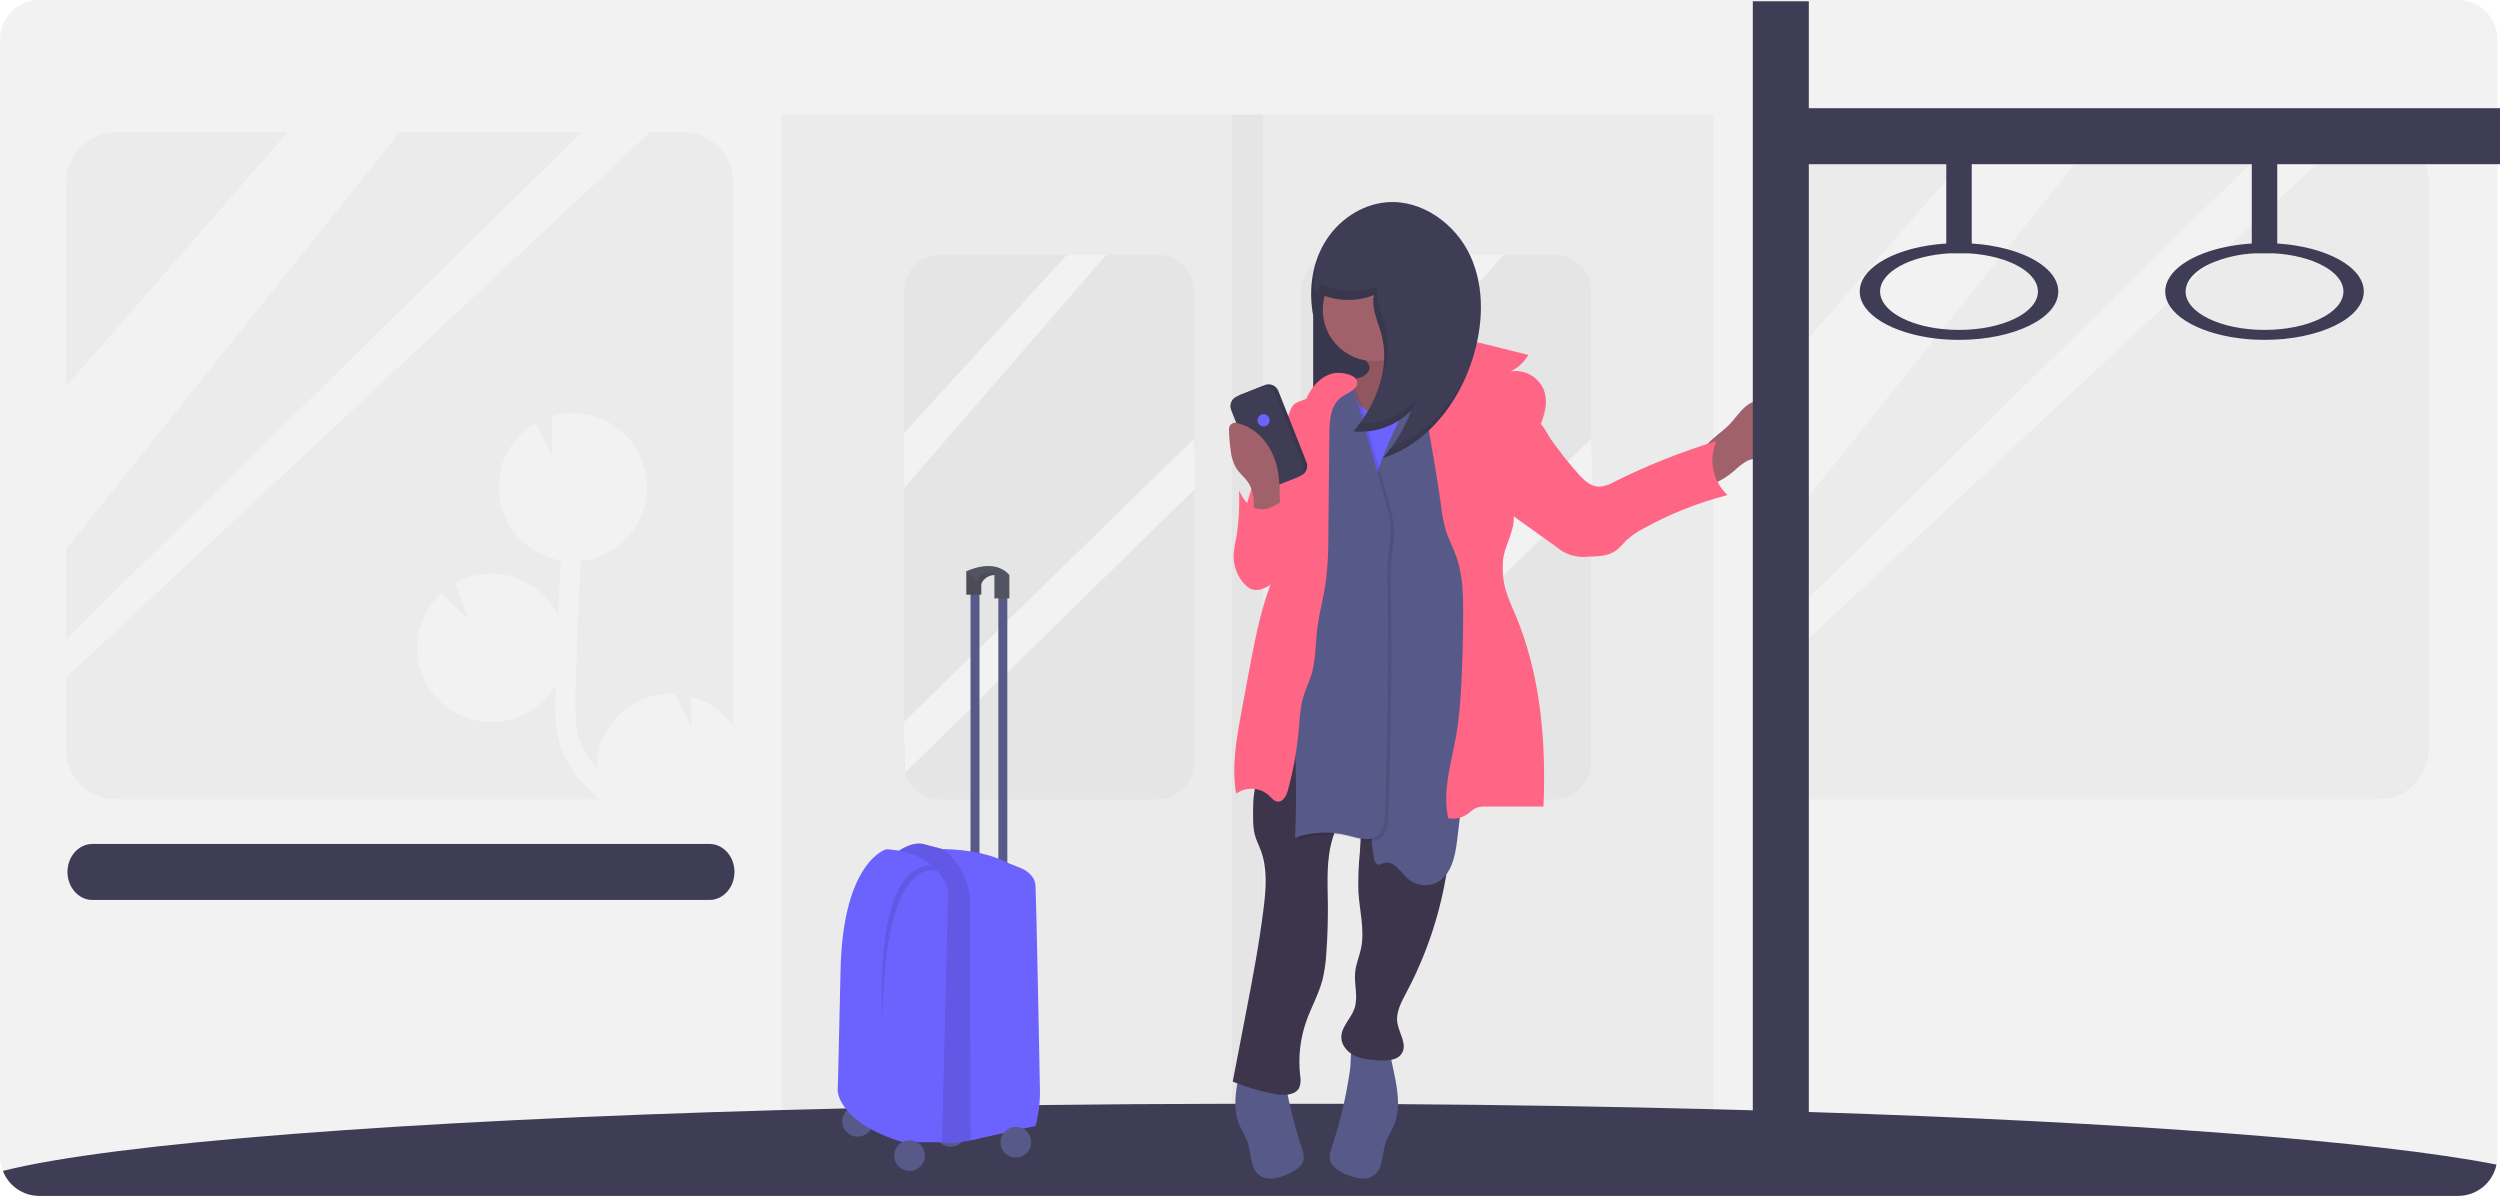
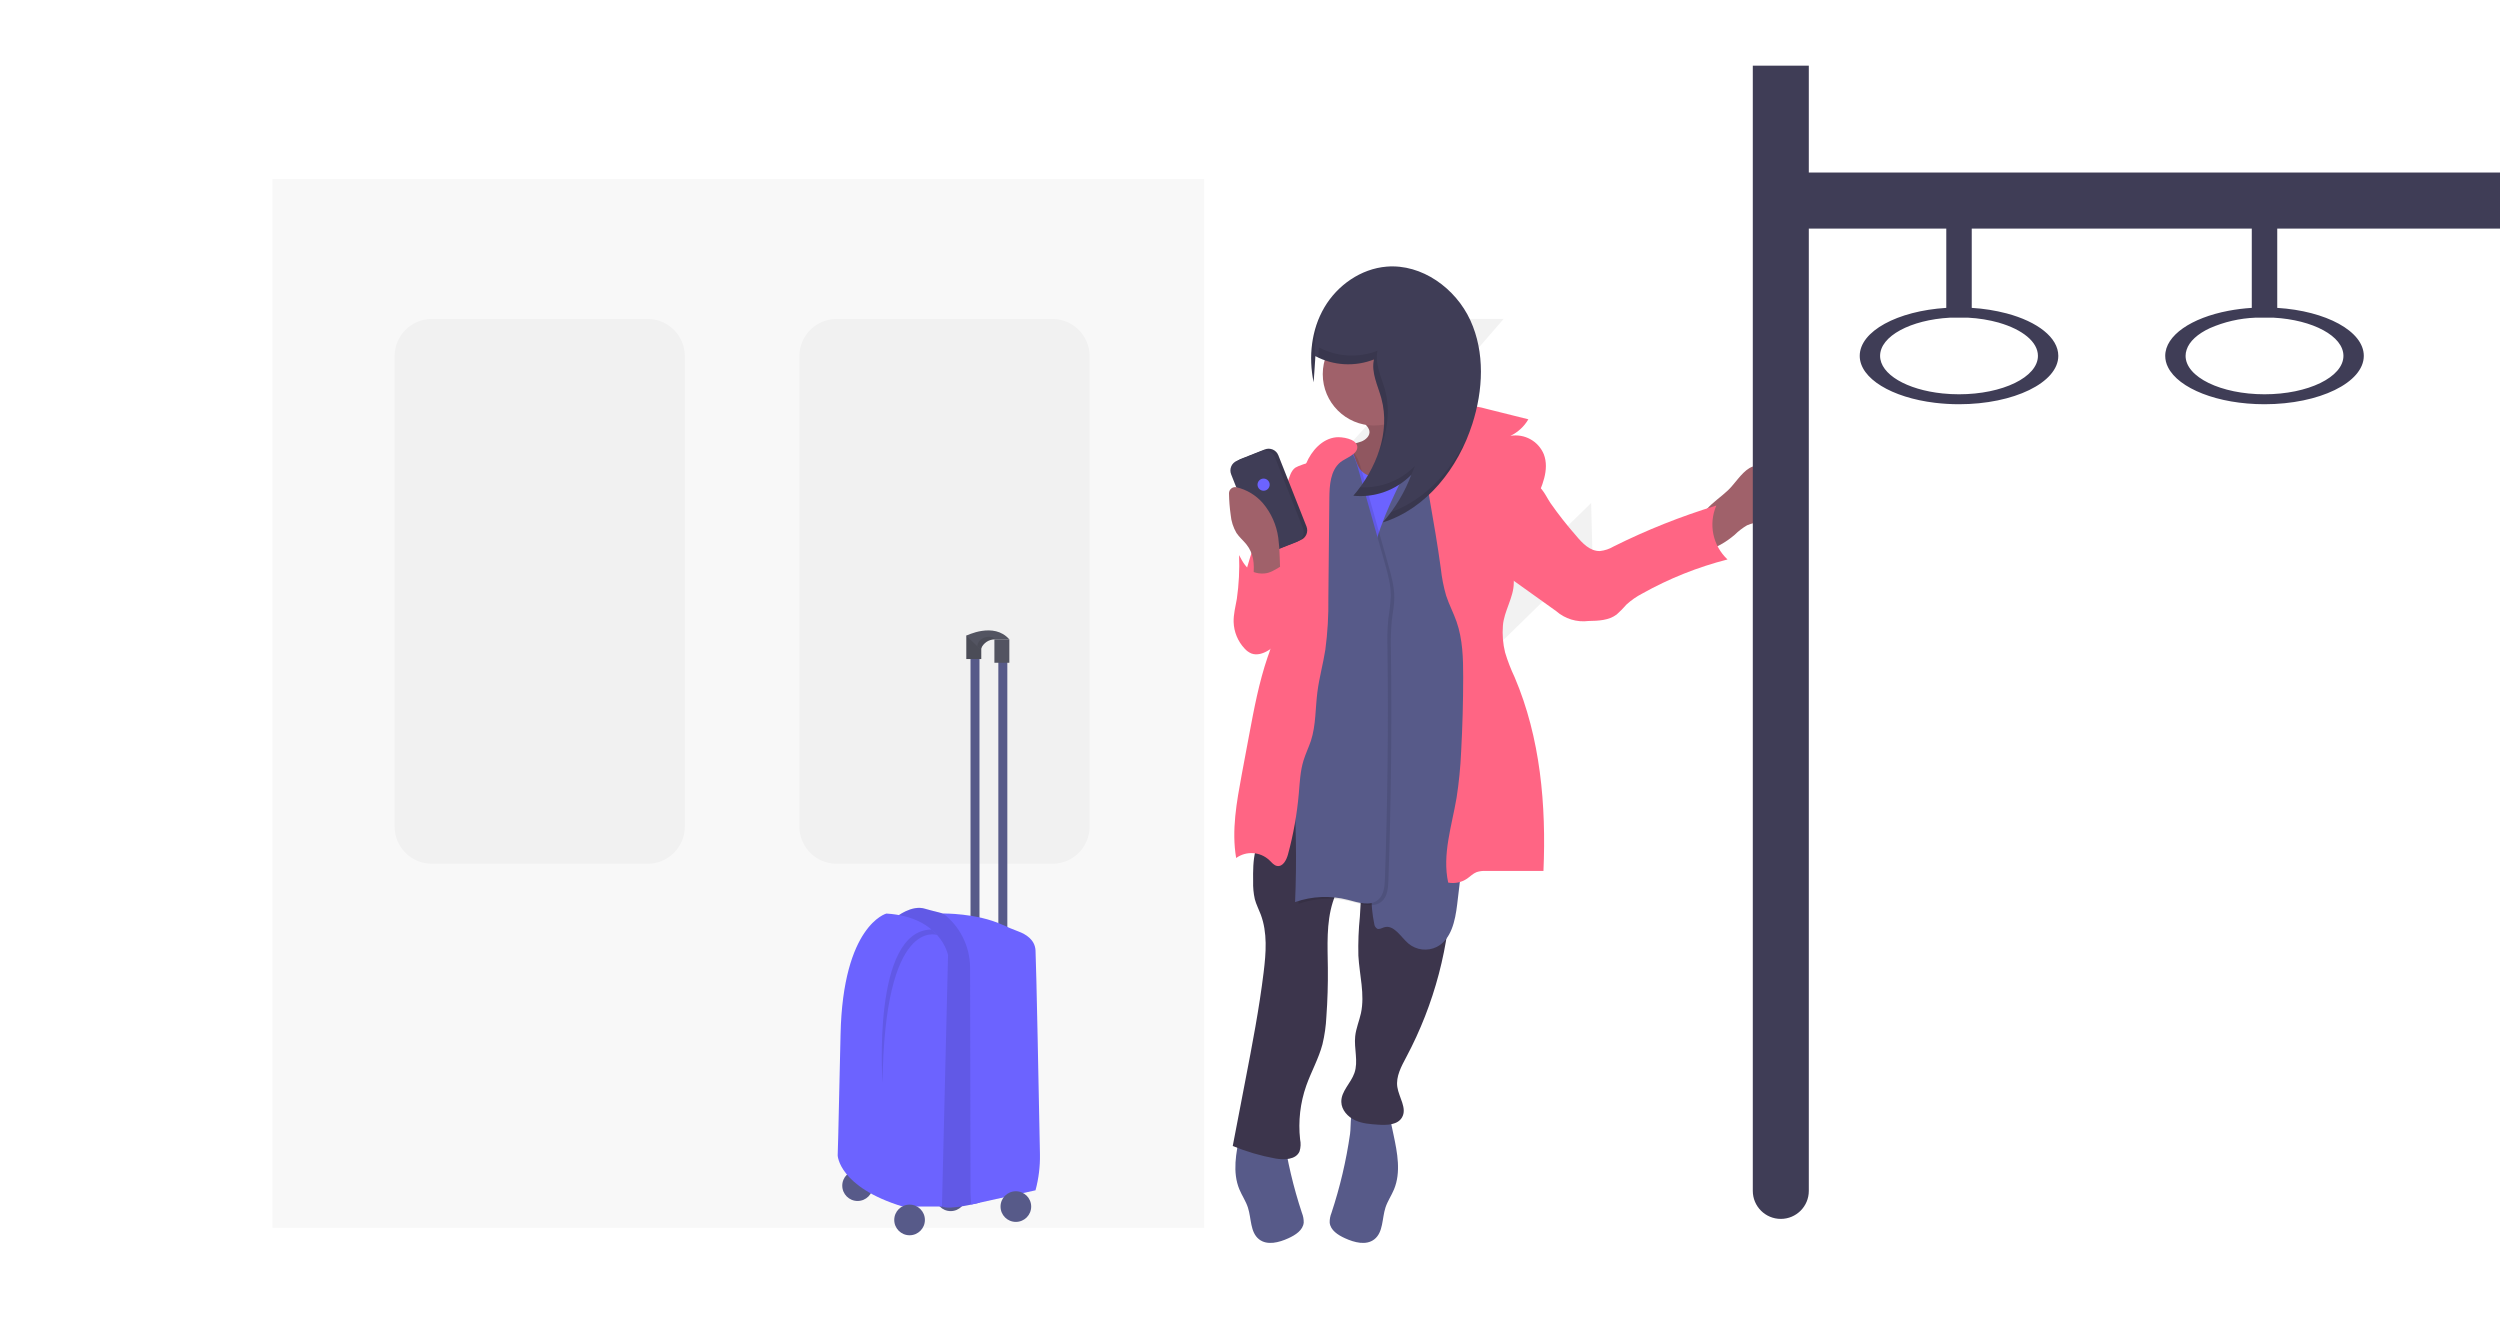
- <svg xmlns="http://www.w3.org/2000/svg" id="ab8a6734-e21c-456f-a448-e15c00a16c41" data-name="Layer 1" width="982" height="469.75" viewBox="0 0 982 469.75">
-   <path d="M1090,230.88V669.13a16.28,16.28,0,0,1-.37,3.45,15.43,15.43,0,0,1-15,12.3H124.32a15.29,15.29,0,0,1-14.18-9.81,15.9,15.9,0,0,1-1.14-5.94V230.88a15.53,15.53,0,0,1,15.32-15.75h950.36A15.53,15.53,0,0,1,1090,230.88Z" transform="translate(-109 -215.13)" fill="#f2f2f2" />
-   <rect x="307" y="45" width="366" height="412" opacity="0.03" />
-   <rect x="355" y="100" width="114" height="214" rx="14.62" opacity="0.03" />
-   <rect x="620" y="315.13" width="114" height="214" rx="14.62" transform="translate(1245 629.13) rotate(-180)" opacity="0.03" />
-   <rect x="26" y="52" width="262" height="262" rx="19.62" opacity="0.03" />
-   <rect x="801" y="267.13" width="262" height="262" rx="19.62" transform="translate(1755 581.13) rotate(-180)" opacity="0.03" />
-   <polygon points="419.16 100 355 170.24 355 191.89 434.62 100 419.16 100" fill="#f2f2f2" />
-   <polygon points="469 172.3 355 283.64 355.5 303.5 469.5 191.89 469 172.3" fill="#f2f2f2" />
+ <svg xmlns="http://www.w3.org/2000/svg" id="ab8a6734-e21c-456f-a448-e15c00a16c41" data-name="Layer 1" width="1030" height="545.75" viewBox="0 0 982 469.75">
+   <rect x="107" y="45" width="366" height="412" opacity="0.03" />
+   <rect x="155" y="100" width="114" height="214" rx="14.62" opacity="0.03" />
+   <rect x="817" y="315.13" width="114" height="214" rx="14.62" transform="translate(1245 629.13) rotate(-180)" opacity="0.03" />
  <polygon points="575.16 100 511 170.24 511 191.89 590.62 100 575.16 100" fill="#f2f2f2" />
  <polygon points="625 172.3 511 283.64 511.5 303.5 625.5 191.89 625 172.3" fill="#f2f2f2" />
-   <polygon points="112.97 52 26 151.69 26 215.6 157 52 112.97 52" fill="#f2f2f2" />
-   <polygon points="228.44 52 26 251 26 266.12 255.24 52 228.44 52" fill="#f2f2f2" />
-   <polygon points="780.47 52.5 693.5 152.19 693.5 216.1 824.5 52.5 780.47 52.5" fill="#f2f2f2" />
-   <polygon points="895.94 52.5 693.5 251.5 693.5 266.62 922.74 52.5 895.94 52.5" fill="#f2f2f2" />
-   <path d="M397,500.45v9.06a19.62,19.62,0,0,1-19.62,19.62H344.12c-1-.94-1.93-1.89-2.88-2.86-4.06-4.15-8.17-8.78-10.73-14.49-3.77-8.39-3.53-17.82-3.33-25.39,0-.73.05-1.45.07-2.19a29.14,29.14,0,0,1-53.59-7.93,28.47,28.47,0,0,1-.74-8,29,29,0,0,1,9.42-20.12l10.59,10.16-5.15-14.1a29.1,29.1,0,0,1,40.45,12.64q.47-10.83,1.07-21.62l-.12,0c-.61-.1-1.22-.23-1.81-.36l-1-.26c-.55-.16-1.1-.32-1.63-.5l-1-.35c-.54-.2-1.08-.44-1.6-.68a9,9,0,0,1-.84-.38c-.65-.31-1.27-.64-1.89-1-.14-.08-.28-.15-.42-.24-.74-.45-1.45-.93-2.14-1.44-.24-.16-.46-.36-.68-.53-.46-.36-.91-.73-1.34-1.1l-.76-.71c-.38-.36-.75-.73-1.1-1.1s-.5-.53-.74-.82-.67-.77-1-1.18l-.65-.84c-.34-.47-.66-.94-1-1.43-.16-.24-.33-.48-.48-.73-.43-.72-.83-1.45-1.2-2.21-.14-.29-.26-.6-.39-.88-.23-.5-.45-1-.65-1.53-.14-.34-.25-.7-.38-1.07s-.31-.94-.45-1.44-.2-.75-.3-1.14c0-.2-.11-.41-.15-.61h0a28.94,28.94,0,0,1,13.9-31.4l6.52,12.9-.19-15.62a29.14,29.14,0,0,1,34.21,14.78s0,0,0,0l.09.22c.14.27.26.53.39.81.23.52.46,1,.66,1.58.1.24.2.46.29.7.26.73.48,1.46.69,2.21.07.25.13.51.19.76.17.69.31,1.38.43,2.08,0,.13,0,.25.08.39.12.82.2,1.67.26,2.52,0,.22,0,.42,0,.65,0,.88.05,1.75,0,2.64a29.1,29.1,0,0,1-25.88,27.57c-1,17.08-1.69,34.21-2.13,51.19-.22,8.59-.16,15.65,2.63,21.87a34.65,34.65,0,0,0,5.76,8.5c0-.54,0-1.09,0-1.64a29.14,29.14,0,0,1,30.47-27.76h.08l6.6,13.07-.15-12A29.17,29.17,0,0,1,397,500.45Z" transform="translate(-109 -215.13)" fill="#f2f2f2" />
-   <rect x="484" y="45" width="12" height="412" opacity="0.03" />
-   <path d="M1089.63,672.58a15.43,15.43,0,0,1-15,12.3H124.32a15.29,15.29,0,0,1-14.18-9.81c43.13-10.93,157.55-19.78,305.86-23.91q12.39-.36,25.09-.64l1.57,0c2-.05,4.1-.08,6.16-.14q13.49-.29,27.3-.55l3.18-.06,10.9-.19,3.88-.06q11.49-.18,23.18-.32c24.69-.3,50-.48,75.74-.51h22.54q10.69,0,21.28,0l21.26.14c43.11.29,84.64,1,123.92,2l15.5.43q11.13.3,22,.66C944.72,655.92,1042.89,663.39,1089.63,672.58Z" transform="translate(-109 -215.13)" fill="#3f3d56" />
-   <path d="M397.5,557.63h0c0,6.07-4.4,11-9.82,11H145.32c-5.42,0-9.82-4.93-9.82-11h0c0-6.08,4.4-11,9.82-11H387.68C393.1,546.63,397.5,551.55,397.5,557.63Z" transform="translate(-109 -215.13)" fill="#3f3d56" />
-   <rect x="515.82" y="109.38" width="34.86" height="60.15" fill="#3f3d56" />
-   <rect x="515.82" y="109.38" width="34.86" height="60.15" opacity="0.1" />
  <path d="M796.18,373.71c2.08-1.25,4.66-1.17,7.09-1a9,9,0,0,1,4.21.9c2.5,1.51,2.88,4.92,3,7.84.12,3.48.12,7.34-2.2,10-1.84,2.07-4.71,2.83-7.44,3.31a20.15,20.15,0,0,0-5.59,1.42,24.55,24.55,0,0,0-4.86,3.73c-3.25,2.77-7.57,5.49-11.83,6.16-2.86-5.77-3.6-11.3.87-16.26,2.47-2.74,5.66-4.85,8.34-7.39S792.91,375.68,796.18,373.71Z" transform="translate(-109 -215.13)" fill="#a0616a" />
  <path d="M632,666.29a9.4,9.4,0,0,0-.7,3.79c.28,3,3.25,4.89,6,6.14,3.68,1.69,8.32,2.93,11.52.44,3.56-2.77,3-8.19,4.39-12.49.82-2.51,2.36-4.72,3.37-7.16,2.77-6.69,1.31-14.3-.19-21.38l-2.19-10.31a3.87,3.87,0,0,0-1-2.19c-1.61-1.41-9.16-1.92-11.08-.58-3.07,2.13-2.33,9.32-2.82,12.7A179.48,179.48,0,0,1,632,666.29Z" transform="translate(-109 -215.13)" fill="#575a89" />
  <path d="M620.4,666.29a9.58,9.58,0,0,1,.7,3.79c-.28,3-3.25,4.89-6,6.14-3.68,1.69-8.33,2.93-11.52.44-3.56-2.77-3-8.19-4.4-12.49-.81-2.51-2.35-4.72-3.36-7.16-2.78-6.69-1.31-14.3.19-21.38l2.19-10.31a3.87,3.87,0,0,1,1-2.19c1.61-1.41,9.16-1.92,11.08-.58,3.06,2.13,2.32,9.32,2.81,12.7A179.5,179.5,0,0,0,620.4,666.29Z" transform="translate(-109 -215.13)" fill="#575a89" />
  <path d="M645.74,357a4.67,4.67,0,0,1,1.17,2.07c.36,1.88-1.39,3.54-3.18,4.22s-3.79.84-5.41,1.87a9.39,9.39,0,0,0-3.42,5c-3.4,9.56.39,21.61,9.41,26.26,6.22,3.21,13.62,2.71,20.6,2.13a7.9,7.9,0,0,0,2.85-.6,7.26,7.26,0,0,0,2.32-2.1,40.91,40.91,0,0,0,7.48-35.64,4,4,0,0,0-.59-1.43c-1.8-2.47-6.14.57-8.69-1.11a5.19,5.19,0,0,1-1.69-2.4A51.3,51.3,0,0,1,663,342.42c-.08-.54-11.44,3.81-12.41,4.29-3.87,2-4.07.16-6.94,3.43C646.73,351,643.19,354.06,645.74,357Z" transform="translate(-109 -215.13)" fill="#a0616a" />
  <path d="M645.74,357a4.67,4.67,0,0,1,1.17,2.07c.36,1.88-1.39,3.54-3.18,4.22s-3.79.84-5.41,1.87a9.39,9.39,0,0,0-3.42,5c-3.4,9.56.39,21.61,9.41,26.26,6.22,3.21,13.62,2.71,20.6,2.13a7.9,7.9,0,0,0,2.85-.6,7.26,7.26,0,0,0,2.32-2.1,40.91,40.91,0,0,0,7.48-35.64,4,4,0,0,0-.59-1.43c-1.8-2.47-6.14.57-8.69-1.11a5.19,5.19,0,0,1-1.69-2.4A51.3,51.3,0,0,1,663,342.42c-.08-.54-11.44,3.81-12.41,4.29-3.87,2-4.07.16-6.94,3.43C646.73,351,643.19,354.06,645.74,357Z" transform="translate(-109 -215.13)" opacity="0.1" />
  <path d="M605.85,476.23q1,9.66,1.41,19.36c.29,6.21.41,12.57-1.48,18.49-1,3.32-2.71,6.42-3.6,9.78-1,3.95-1,8.09-.95,12.18a28.36,28.36,0,0,0,.66,7c.55,2.09,1.57,4,2.32,6,2.7,7.17,2.08,15.12,1.15,22.72-1.75,14.3-4.48,28.46-7.21,42.6L593.22,640a82.89,82.89,0,0,0,16.68,4.89c3.54.64,8.16.52,9.57-2.8a9.4,9.4,0,0,0,.21-4.69,47.85,47.85,0,0,1,2.42-21.1c1.94-5.49,4.87-10.62,6.36-16.25A58.24,58.24,0,0,0,630,589.23q.69-9.6.58-19.23c-.1-8.66-.65-17.53,1.94-25.8,3.39-10.82,12.07-20.46,11.06-31.76.21,12.45.43,24.91-.41,37.33a123.29,123.29,0,0,0-.6,15.48c.42,7.57,2.61,15.21,1,22.63-.66,3-1.92,5.9-2.25,9-.52,4.82,1.3,9.88-.31,14.46-1.39,4-5.26,7.16-5.14,11.37.08,3.15,2.53,5.84,5.39,7.17s6.08,1.55,9.22,1.75c3.4.22,7.52.08,9.23-2.87,2.09-3.59-1.22-7.83-1.84-11.93s1.57-8.1,3.53-11.78a151.63,151.63,0,0,0,17.72-67.38c.17-7.11-.16-14.23-.12-21.34a206.26,206.26,0,0,1,6-48.41C658.23,466.9,631.11,467.15,605.85,476.23Z" transform="translate(-109 -215.13)" fill="#3c354c" />
  <circle cx="539.75" cy="121.69" r="20.17" fill="#a0616a" />
  <path d="M664.15,366.23c-2.18,3.94-4.89,7.87-8.92,9.9s-9.66,1.51-12.19-2.23c-1.91-2.83-1.95-7.08-4.92-8.74-2.38-1.33-5.55-.09-7.2,2.08s-2.14,5-2.46,7.68a158.39,158.39,0,0,0-.7,20.32c.42,33.05,3.06,66.07,2.64,99.13a126.75,126.75,0,0,1-.89,15.46c12.17-3.08,24.42-6.16,37-6.94,6.07-.37,12.18-.2,18.2-1a112.47,112.47,0,0,0,12.27-2.6,2.73,2.73,0,0,0,1.45-.69,2.68,2.68,0,0,0,.5-1.52c1.24-11.69-2.85-23.2-4.66-34.81-1.7-10.83-1.4-21.89-2.86-32.76-2-15.25-7.51-30.1-7.39-45.49,0-5.59.82-11.27-.42-16.73-1-4.5-4.47-10.5-9.5-11.38C668.53,354.93,666.25,362.44,664.15,366.23Z" transform="translate(-109 -215.13)" fill="#6c63ff" />
  <path d="M661.91,373.56c-6.17,12.29-12.44,24.85-14.45,38.47-1.81,12.28-.07,24.85-1.56,37.17-1.91,15.82-9.07,31.92-4.21,47.1,1.08,3.39,2.73,6.57,3.88,9.93,5,14.76,0,31.21,3.23,46.47a2.56,2.56,0,0,0,1.15,1.94c.85.37,1.78-.25,2.67-.53,3.85-1.23,6.5,3.66,9.55,6.32a10.27,10.27,0,0,0,11.2,1.36c5.71-2.94,7.23-10.26,8-16.63q5.75-45.7,7-91.83c.19-7,.29-14-.86-20.9-1.39-8.37-4.59-16.33-6.31-24.63-2.76-13.36-1.61-27.17-.86-40.79.21-4-.91-15.52-7.7-11.76C667.42,358.14,664.44,368.53,661.91,373.56Z" transform="translate(-109 -215.13)" fill="#575a89" />
  <path d="M630.93,408.11c-.06,4.36-.13,8.79-1.47,12.94s-3.92,7.83-6,11.71c-5,9.5-6.81,20.38-7.06,31.1s1,21.42,1.83,32.11a409.16,409.16,0,0,1,.85,48.9,35.74,35.74,0,0,1,20.78-.87c4,1,8.77,2.64,11.9-.08,2.23-1.94,2.5-5.25,2.6-8.2q1.59-45.09,1-90.22a95.08,95.08,0,0,1,.33-11.82c.33-3,1-6.06,1-9.12,0-4.3-1.15-8.5-2.32-12.64l-10.55-37.39c-.69-2.46-1.43-5-3.14-6.92s-6.88-4.46-8.89-2c-1.74,2.16-.45,9.56-.48,12.22Z" transform="translate(-109 -215.13)" opacity="0.1" />
  <path d="M629.57,407.42c-.06,4.36-.14,8.8-1.48,12.95s-3.91,7.82-6,11.71c-5,9.5-6.81,20.38-7.06,31.1s1,21.42,1.83,32.11a409,409,0,0,1,.85,48.89,35.86,35.86,0,0,1,20.79-.87c4,1.05,8.76,2.65,11.89-.07,2.23-1.94,2.5-5.25,2.61-8.21q1.58-45.09,1-90.22a94.92,94.92,0,0,1,.32-11.81,88,88,0,0,0,1-9.12c0-4.3-1.14-8.51-2.31-12.64l-10.55-37.39c-.7-2.47-1.44-5-3.15-6.93s-6.88-4.45-8.89-1.95c-1.73,2.15-.44,9.56-.48,12.21Z" transform="translate(-109 -215.13)" fill="#575a89" />
  <path d="M633.83,361.61c-5.45.55-9.64,5.25-11.77,10.29s-2.75,10.58-4.37,15.8c-2.83,9.05-8.7,17.21-9.65,26.64-.88,8.9,2.76,17.93,1,26.69a54,54,0,0,1-2.11,6.91c-3.4,9.95-5.34,20.33-7.28,30.67L596.77,494c-2,10.85-4.07,22-2.21,32.87a10.27,10.27,0,0,1,13,.83c1,.93,1.83,2.11,3.14,2.31,2.25.32,3.63-2.36,4.22-4.55a136.39,136.39,0,0,0,4.25-23.89c.38-4.38.56-8.82,1.85-13,.82-2.63,2-5.1,2.9-7.71,2-6.17,1.73-12.81,2.56-19.24.71-5.57,2.24-11,3.11-16.54a138.43,138.43,0,0,0,1.19-20.36l.39-39.17c.05-5.07.39-10.8,4.25-14.08,2-1.67,7.19-3.21,6.71-6.35C641.66,362.17,636.07,361.39,633.83,361.61Z" transform="translate(-109 -215.13)" fill="#ff6584" />
  <path d="M666.05,358c5.84-4.39,12.29-9,19.6-8.82a33,33,0,0,1,7.15,1.24l16.54,4.13a16.34,16.34,0,0,1-7.05,6.5,12,12,0,0,1,13.12,7.23c2.31,6.06-.73,12.7-3.42,18.61-4.6,10.09-8.42,20.83-8.38,31.93,0,5.63-3.89,11.2-4.27,16.82a33,33,0,0,0,.86,10.49,70.44,70.44,0,0,0,3.76,9.76c10.13,23.78,12.43,50.23,11.31,76.06l-22.58,0a10,10,0,0,0-3.69.47c-1.42.55-2.49,1.71-3.75,2.57a9.93,9.93,0,0,1-7.4,1.54c-2.41-11,1.4-22.18,3.28-33.24A164.25,164.25,0,0,0,682.94,485q.79-14.56.8-29.17c0-7.36-.18-14.87-2.61-21.81-1.2-3.44-2.94-6.69-4.07-10.16a61,61,0,0,1-2.1-10.65C672.44,394.62,668.57,376.57,666.05,358Z" transform="translate(-109 -215.13)" fill="#ff6584" />
  <path d="M617.78,373.56c-1.7,1.24-2.2,3.5-2.95,5.47-1.88,4.94-5.87,8.74-8.49,13.32a53,53,0,0,0-3.72,8.82c-3.47,9.9-7,20.23-5.76,30.64.28,2.33.87,4.77,2.52,6.44,3.61,3.63,10.28,1.39,13.07-2.91s2.95-9.7,3.51-14.78c1.06-9.68,3.87-19,6-28.5a111,111,0,0,0,2.52-14.48c.15-1.5,1-4.84-.42-5.79C623.17,371.19,618.61,373,617.78,373.56Z" transform="translate(-109 -215.13)" fill="#ff6584" />
  <path d="M728.06,400.23c2.49,3,5.52,6.17,9.38,6.07a13.3,13.3,0,0,0,5.41-1.81,259.71,259.71,0,0,1,40.33-16.07,18.76,18.76,0,0,0,4.39,21.18A139,139,0,0,0,754.07,423a28.74,28.74,0,0,0-6.17,4.29,40.82,40.82,0,0,1-3.86,3.92c-3.06,2.34-7.21,2.5-11.07,2.56a16.18,16.18,0,0,1-12.72-3.89l-27.62-19.75a2.95,2.95,0,0,1-.92-4.81l8.74-15.59c2-3.53,4.25-9.37,8.94-10s6.41,4.41,8.63,7.71A146.38,146.38,0,0,0,728.06,400.23Z" transform="translate(-109 -215.13)" fill="#ff6584" />
  <rect x="598.85" y="366.89" width="18.46" height="38.28" rx="4.1" transform="translate(-208.34 35.5) rotate(-21.57)" fill="#3f3d56" />
  <rect x="598.85" y="366.89" width="18.46" height="38.28" rx="4.1" transform="translate(-208.34 35.5) rotate(-21.57)" opacity="0.1" />
  <rect x="597.48" y="367.57" width="18.46" height="38.28" rx="4.1" transform="translate(-208.69 35.04) rotate(-21.57)" fill="#3f3d56" />
  <circle cx="496.34" cy="165.09" r="2.39" fill="#6c63ff" />
  <path d="M598.56,403.65c-1.24-1.54-2.79-2.82-3.88-4.46A17.1,17.1,0,0,1,592.4,392a66.48,66.48,0,0,1-.65-8.35,2.43,2.43,0,0,1,3-2.4,19.68,19.68,0,0,1,10.28,6.2,26.64,26.64,0,0,1,6.08,13.67,67.88,67.88,0,0,1,.57,7.81l.36,10.71c-2.61,0-6.41.73-8.91,0-3.59-1-2.14-.37-1.78-3.9C601.76,411.34,601.46,407.25,598.56,403.65Z" transform="translate(-109 -215.13)" fill="#a0616a" />
  <path d="M605.61,415.1a9.61,9.61,0,0,1-4.23-.58c-2.74-1.15-4.31-4-5.67-6.63a94.86,94.86,0,0,1-.88,17.19c-.52,3-1.33,6-1.26,9.07a15.93,15.93,0,0,0,4.3,10.44,7.48,7.48,0,0,0,2.64,1.93c2.16.85,4.62.06,6.6-1.14a16.73,16.73,0,0,0,6.55-7.38c2-4.44,1.9-9.33,2-14.09.1-4.45,1.53-9.12,1.45-13.39C613.65,410.11,609.82,414.88,605.61,415.1Z" transform="translate(-109 -215.13)" fill="#ff6584" />
  <path d="M625.69,329.74a27.63,27.63,0,0,0,23,1.28c-1.17,5.11,1.51,10.21,2.9,15.27,3.66,13.33-2,27.81-11,38.28a28,28,0,0,0,22.77-8.25,59.61,59.61,0,0,1-11.24,18.73c17.31-5.39,29.67-21.44,35.22-38.7,4.24-13.22,5-28.06-.78-40.67s-19.06-22.24-32.89-21.1c-10.09.83-19.32,7.27-24.45,16S622.92,330,625,340Z" transform="translate(-109 -215.13)" fill="#3f3d56" />
  <path d="M651.63,346.29a36.14,36.14,0,0,1-1.27,21.77c3.57-8,4.94-16.82,2.64-25.19-1.39-5.06-4.08-10.16-2.91-15.27a27.61,27.61,0,0,1-23-1.28l-.28,4a27.65,27.65,0,0,0,22,.74C647.56,336.13,650.24,341.23,651.63,346.29Z" transform="translate(-109 -215.13)" opacity="0.1" />
  <path d="M627.61,313.77A42.51,42.51,0,0,0,625,340l.61-8.58A42.3,42.3,0,0,1,627.61,313.77Z" transform="translate(-109 -215.13)" opacity="0.1" />
  <path d="M664.77,372.9a28.1,28.1,0,0,1-21.49,8.35c-.85,1.15-1.73,2.26-2.65,3.32a28,28,0,0,0,22.69-8.18C663.84,375.24,664.33,374.08,664.77,372.9Z" transform="translate(-109 -215.13)" opacity="0.1" />
  <path d="M655.45,391c-1,1.41-2.13,2.77-3.29,4.08,16.29-5.07,28.2-19.59,34.16-35.67C680.27,373.44,669.62,385.81,655.45,391Z" transform="translate(-109 -215.13)" opacity="0.1" />
  <path d="M819.5,257.63v-42h-22v442a11,11,0,1,0,22,0v-378h54v31.15c-19.18,1.2-34,9.17-34,18.85,0,8.9,12.6,16.39,29.59,18.44a79.45,79.45,0,0,0,9.41.56c21.54,0,39-8.52,39-19,0-7.2-8.2-13.46-20.3-16.68a70.76,70.76,0,0,0-13.7-2.17V279.63h110v31.15a74.56,74.56,0,0,0-9.2,1.15c-14.52,2.77-24.8,9.65-24.8,17.7a9.81,9.81,0,0,0,1.09,4.45c4.11,8.34,19.52,14.55,37.91,14.55,21.54,0,39-8.52,39-19,0-9.68-14.82-17.65-34-18.85V279.63H1091v-22Zm210,72c0,8.33-13.88,15.09-31,15.09s-31-6.76-31-15.09a7.3,7.3,0,0,1,.39-2.36c1.06-3.34,4.36-6.3,9.11-8.51a49.32,49.32,0,0,1,17.93-4.13h7.14C1017.51,315.48,1029.5,321.88,1029.5,329.63Zm-135.23-13c9.12,2.65,15.23,7.48,15.23,13,0,8.33-13.88,15.09-31,15.09a61.84,61.84,0,0,1-6.47-.33c-14-1.44-24.53-7.5-24.53-14.76,0-7.75,12-14.15,27.43-15h7.14A56.47,56.47,0,0,1,894.27,316.61Z" transform="translate(-109 -215.13)" fill="#3f3d56" />
  <rect x="381.22" y="232.37" width="3.52" height="107.47" fill="#575a89" />
  <rect x="392.15" y="232.37" width="3.53" height="107.47" fill="#575a89" />
  <circle cx="373.43" cy="444.42" r="6.02" fill="#575a89" />
  <path d="M461.11,550s6-4.88,11.27-3.19,19,3.38,21.4,12,0,103.45,0,103.45-11.64,3-14.83,1.5S476.13,648,476.13,648l-.93-84.11Z" transform="translate(-109 -215.13)" fill="#6c63ff" />
  <path d="M461.11,550s6-4.88,11.27-3.19,19,3.38,21.4,12,0,103.45,0,103.45-11.64,3-14.83,1.5S476.13,648,476.13,648l-.93-84.11Z" transform="translate(-109 -215.13)" opacity="0.1" />
  <path d="M515.75,657.4,490.48,663l-.26-4.49-.17-88.47a26.94,26.94,0,0,0-10.58-21.37h0s13.09-.17,23.12,4.35c2.14,1,4.29,1.91,6.49,2.72,2.73,1,6.43,3.15,6.67,7.39.31,5.52,1.36,60.2,1.74,80.11a50.39,50.39,0,0,1-1.74,14.14Z" transform="translate(-109 -215.13)" fill="#6c63ff" />
  <rect x="379.57" y="224.39" width="5.87" height="9.2" fill="#535461" />
  <rect x="379.57" y="224.39" width="5.87" height="9.2" opacity="0.1" />
  <rect x="390.6" y="225.85" width="5.87" height="9.2" fill="#535461" />
  <path d="M505.47,441H499.6a5.83,5.83,0,0,0-5.16,3.43c-.08.18-.16.36-.24.56l-1.29-1.25-2.69-2.6-1.65-1.59S499.41,434,505.47,441Z" transform="translate(-109 -215.13)" fill="#535461" />
  <circle cx="399.03" cy="448.66" r="6.02" fill="#575a89" />
  <circle cx="336.86" cy="440.44" r="6.02" fill="#575a89" />
  <path d="M457.17,548.69s-17.08,4.51-18,47.5-1.13,47.5-1.13,47.5.38,12.4,25.53,20.09H479L481.39,565S478.57,550,457.17,548.69Z" transform="translate(-109 -215.13)" fill="#6c63ff" />
  <path d="M455.67,615.34s-4.38-60.11,19.22-60.38l2.21,2.16S456.42,549.63,455.67,615.34Z" transform="translate(-109 -215.13)" opacity="0.1" />
  <circle cx="357.28" cy="453.91" r="6.02" fill="#575a89" />
  <path d="M499.67,440.94s0,0,0,0h-.06a5.83,5.83,0,0,0-5.16,3.43c-.08.18-.16.36-.24.56l-1.29-1.25a1.82,1.82,0,0,1,0-.33,3.41,3.41,0,0,1,1.28-2.22,5.06,5.06,0,0,1,4.89-.88C499.38,440.39,499.73,440.62,499.67,440.94Z" transform="translate(-109 -215.13)" opacity="0.1" />
</svg>
